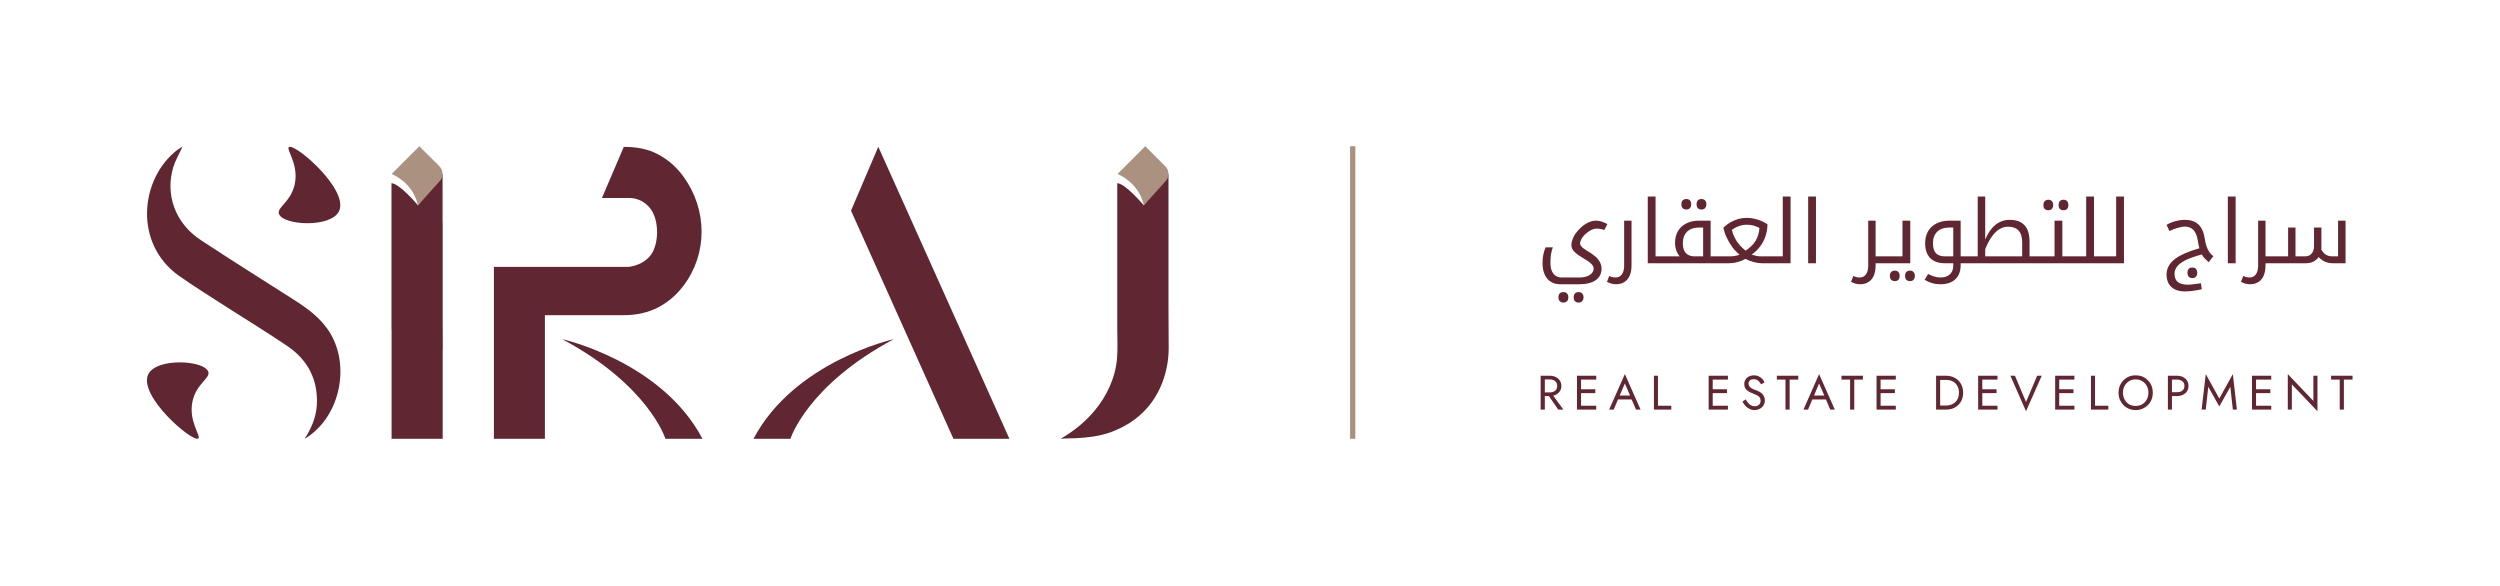
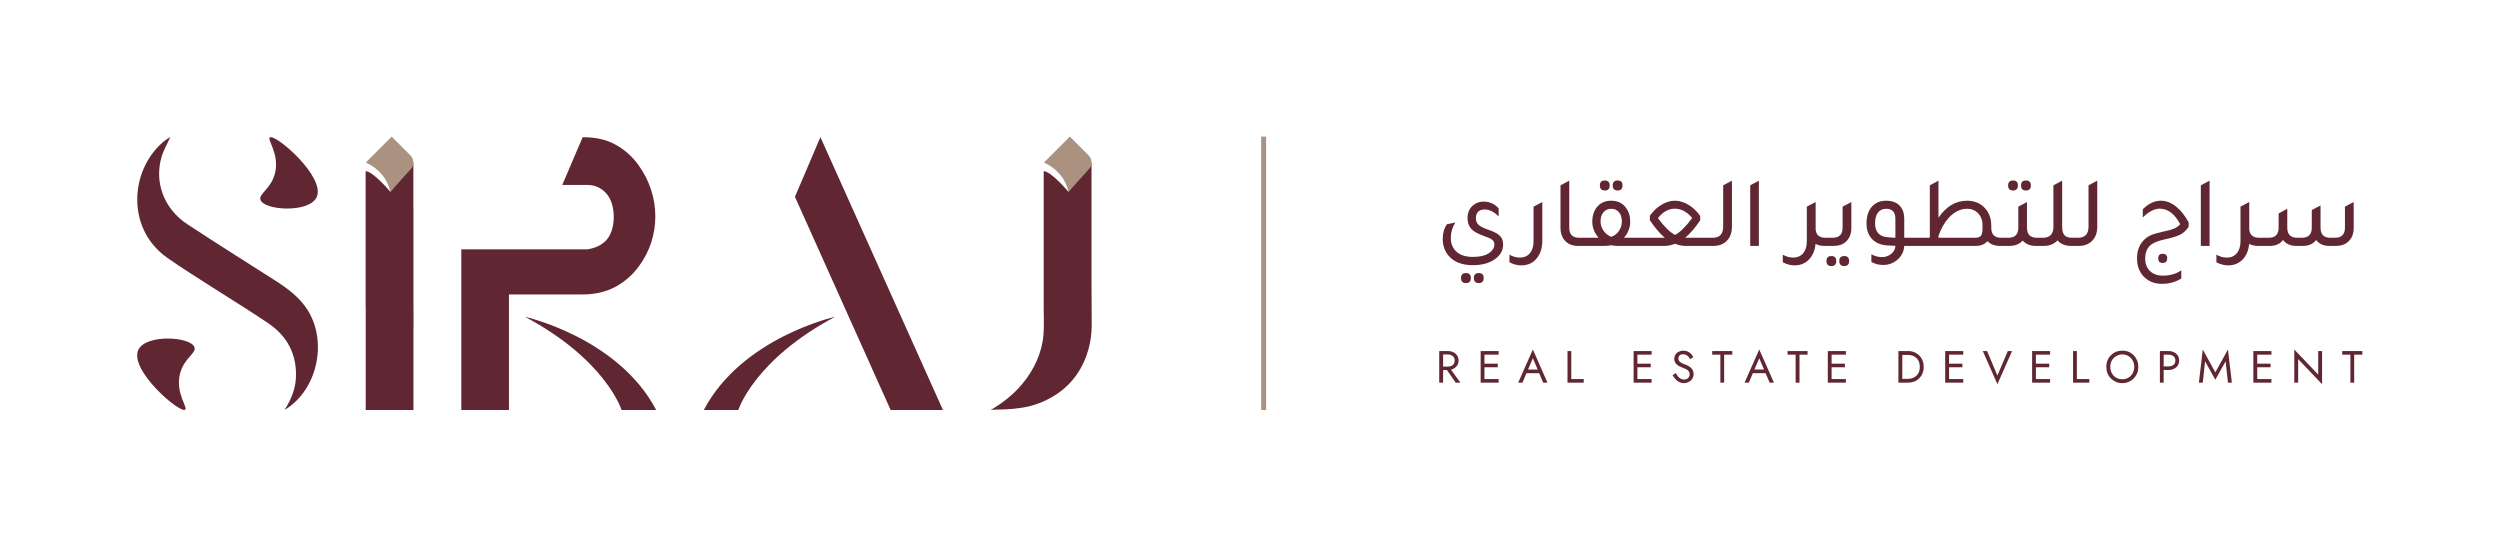
- <svg xmlns="http://www.w3.org/2000/svg" viewBox="0 0 240.05 56.22" width="2401" height="562" role="img" aria-label="SIRAJ — سراج للتطوير العقاري — Real Estate Development">
+ <svg xmlns="http://www.w3.org/2000/svg" viewBox="0 0 256.98 56.22" width="2570" height="562" role="img" aria-label="SIRAJ — سراج للتطوير العقاري — Real Estate Development">
  <g transform="translate(14.05 14.05)">
    <g transform="translate(0 0) scale(1) translate(-21.787 -56.81)">
      <path d="M93.55,75.34c0,0-9.58,2.13-13.49,9.58h3.55C83.61,84.92,85.21,79.78,93.55,75.34z" fill="#602733" />
      <path d="M99.27,84.92 L104.65,84.92 L92.05,56.86 L89.43,63 Z" fill="#602733" />
      <path d="M50.21,76.23c0-0.88,0-1.77-0.01-2.66v-9.44h-0.01v-4.67l-2.37,3.02c0,0-1.75-2.09-2.54-2.12v3.96 c0,1.66,0,1.47,0,3.13v6.91c0,0.02,0.01,0.05,0.01,0.08v10.48h4.91v-8.56C50.21,76.32,50.21,76.27,50.21,76.23z" fill="#602733" />
      <path d="M50.19,59.47c0,0.27-0.1,0.53-0.31,0.73c-0.69,0.76-1.37,1.52-2.06,2.29c-0.06-0.31-0.18-0.67-0.38-1.05 c-0.62-1.19-1.67-1.75-2.14-1.97l2.66-2.66l1.9,1.9l0.02,0.02C50.09,58.94,50.19,59.2,50.19,59.47z" fill="#AA9180" />
      <path d="M61.67,75.34c0,0,9.58,2.13,13.49,9.58H71.6C71.6,84.92,70.01,79.78,61.67,75.34z" fill="#602733" />
      <path d="M67.61,73.04h-7.59v11.88h-4.9V68.4h12.96c0.82-0.12,1.46-0.43,1.94-0.93c0.47-0.5,0.74-1.27,0.78-2.3 c0-1.11-0.26-1.95-0.78-2.53c-0.52-0.57-1.17-0.86-1.94-0.86l-2.58,0l2.1-4.91c1.24,0,2.37,0.21,3.33,0.74 c0.97,0.52,1.78,1.24,2.44,2.17c2.24,3.12,2.31,7.31-0.02,10.41c-0.67,0.9-1.49,1.6-2.46,2.11 C69.93,72.79,68.83,73.04,67.61,73.04" fill="#602733" />
      <path d="M36.94,84.92c0.63-1,1.1-2.05,1.17-3.25c0.13-2.42-0.86-4.32-2.83-5.66c-1.9-1.29-3.86-2.48-5.79-3.72 c-1.54-1-3.11-1.96-4.61-3.02c-4.41-3.11-3.75-9.37-0.17-12.11c0.13-0.1,0.27-0.17,0.49-0.31c-0.32,0.71-0.67,1.3-0.87,1.93 c-0.83,2.67,0.18,5.43,2.62,7.04c2.93,1.93,5.9,3.79,8.86,5.68c1.4,0.89,2.73,1.83,3.61,3.31 C41.37,78.14,40.23,82.96,36.94,84.92z" fill="#602733" />
      <path d="M27.68,78.47c0.22,0.63-1.11,1.12-1.5,2.78c-0.46,1.95,0.85,3.43,0.54,3.64c-0.57,0.4-5.83-4.13-4.8-6.18 C22.73,77.1,27.3,77.37,27.68,78.47z" fill="#602733" />
      <path d="M34.47,63.31c-0.22-0.63,1.11-1.12,1.5-2.78c0.46-1.95-0.85-3.43-0.54-3.64c0.57-0.4,5.83,4.13,4.8,6.18 C39.42,64.68,34.85,64.41,34.47,63.31z" fill="#602733" />
      <path d="M119.93,59.47v4.69c0,1.63,0,1.4,0,3.03v4.84c0,1.4,0.02,2.8,0.02,4.2c-0.01,2.04-0.69,4.13-2.03,5.68 c-0.94,1.09-2.18,1.88-3.53,2.37c-1.07,0.39-2.2,0.52-3.34,0.58c-0.36,0.02-1.42,0.02-1.49,0.06c1.23-0.71,2.35-1.6,3.25-2.68 c1.2-1.43,2.04-3.22,2.18-5.1c0.07-0.92,0.02-1.85,0.02-2.78v-6.91c0-1.66,0-1.47,0-3.13v-3.96c0.79,0.03,2.54,2.12,2.54,2.12" fill="#602733" />
      <path d="M119.93,59.47c0,0.27-0.1,0.53-0.31,0.73c-0.69,0.76-1.37,1.52-2.06,2.29c-0.06-0.31-0.18-0.67-0.38-1.05 c-0.62-1.19-1.67-1.75-2.14-1.97l2.66-2.66l1.9,1.9l0.02,0.02C119.83,58.93,119.93,59.2,119.93,59.47z" fill="#AA9180" />
    </g>
    <rect x="115.59" y="0" width="0.506" height="28.11" fill="#AA9180" />
-     <path transform="translate(133.53 11.24)" d="M2.56,3.78Q2.36,3.78 2.22,3.66Q2.08,3.54 2.08,3.27Q2.08,3.00 2.22,2.88Q2.36,2.77 2.56,2.77Q2.77,2.77 2.90,2.90Q3.03,3.03 3.03,3.27Q3.03,3.52 2.90,3.65Q2.77,3.78 2.56,3.78ZM4.01,3.78Q3.79,3.78 3.67,3.65Q3.54,3.52 3.54,3.27Q3.54,3.03 3.67,2.90Q3.79,2.77 4.01,2.77Q4.24,2.77 4.36,2.91Q4.49,3.04 4.49,3.27Q4.49,3.50 4.36,3.64Q4.24,3.78 4.01,3.78ZM2.24,2.02Q1.72,2.02 1.34,1.78Q0.95,1.53 0.75,1.07Q0.55,0.62 0.55,-0.01Q0.55,-0.45 0.62,-0.80Q0.69,-1.16 0.84,-1.53L1.54,-1.53Q1.41,-1.17 1.36,-0.84Q1.31,-0.51 1.31,-0.06Q1.31,0.40 1.43,0.71Q1.56,1.03 1.80,1.20Q2.05,1.37 2.40,1.37L4.06,1.37Q4.49,1.37 4.81,1.26Q5.12,1.15 5.29,0.95Q5.46,0.76 5.46,0.51Q5.46,0.31 5.30,0.13Q5.15,-0.04 4.92,-0.20Q4.69,-0.35 4.44,-0.50Q4.19,-0.65 4.01,-0.77Q3.84,-0.89 3.74,-0.98Q3.60,-1.10 3.51,-1.21Q3.42,-1.33 3.37,-1.47Q3.32,-1.60 3.32,-1.75Q3.32,-2.00 3.42,-2.26Q3.51,-2.53 3.69,-2.81Q3.95,-3.18 4.28,-3.47Q4.61,-3.76 4.98,-3.93Q5.35,-4.09 5.69,-4.09Q5.89,-4.09 6.10,-4.04Q6.31,-3.98 6.49,-3.90Q6.68,-3.83 6.78,-3.75L6.48,-3.19Q6.41,-3.22 6.27,-3.26Q6.14,-3.29 6.00,-3.31Q5.87,-3.33 5.77,-3.33Q5.59,-3.33 5.41,-3.27Q5.22,-3.20 5.06,-3.10Q4.81,-2.94 4.60,-2.74Q4.40,-2.53 4.28,-2.31Q4.16,-2.09 4.16,-1.89Q4.16,-1.80 4.23,-1.69Q4.30,-1.58 4.44,-1.46Q4.58,-1.35 4.79,-1.22Q5.10,-1.04 5.32,-0.88Q5.54,-0.72 5.68,-0.60Q5.95,-0.35 6.08,-0.07Q6.22,0.22 6.22,0.52Q6.22,1.23 5.66,1.63Q5.09,2.02 4.06,2.02L2.24,2.02ZM7.60,2.02Q7.40,2.02 7.18,1.96Q6.97,1.91 6.74,1.79L6.96,1.22Q7.16,1.32 7.29,1.34Q7.43,1.37 7.58,1.37Q7.96,1.37 8.18,1.06Q8.39,0.75 8.39,0.24L8.39,-4.09L9.10,-4.09L9.10,0.20Q9.10,0.77 8.93,1.18Q8.75,1.59 8.42,1.80Q8.09,2.02 7.60,2.02ZM12.52,-0.66Q12.57,-0.66 12.57,-0.62L12.57,-0.04Q12.57,0.00 12.52,0.00L10.66,0.00L10.66,-6.41L11.41,-6.41L11.41,-0.66L12.52,-0.66ZM14.36,-5.16Q14.17,-5.16 14.03,-5.28Q13.89,-5.40 13.89,-5.67Q13.89,-5.94 14.03,-6.05Q14.17,-6.17 14.36,-6.17Q14.58,-6.17 14.71,-6.04Q14.83,-5.91 14.83,-5.67Q14.83,-5.42 14.71,-5.29Q14.58,-5.16 14.36,-5.16ZM15.82,-5.16Q15.60,-5.16 15.47,-5.29Q15.35,-5.42 15.35,-5.67Q15.35,-5.91 15.47,-6.04Q15.60,-6.17 15.82,-6.17Q16.05,-6.17 16.17,-6.03Q16.29,-5.89 16.29,-5.67Q16.29,-5.44 16.17,-5.30Q16.05,-5.16 15.82,-5.16ZM17.59,-0.66Q17.63,-0.66 17.63,-0.62L17.63,-0.03Q17.63,0.00 17.59,0.00L12.44,0.00Q12.40,0.00 12.40,-0.04L12.40,-0.62Q12.40,-0.66 12.44,-0.66L13.72,-0.66Q13.59,-0.83 13.48,-1.04Q13.38,-1.25 13.33,-1.48Q13.28,-1.71 13.28,-1.93Q13.28,-2.61 13.56,-3.09Q13.85,-3.57 14.37,-3.83Q14.88,-4.09 15.59,-4.09L16.70,-4.09L16.70,-0.66L17.59,-0.66ZM15.98,-0.66L15.98,-3.43L15.62,-3.43Q15.12,-3.43 14.76,-3.26Q14.40,-3.08 14.22,-2.74Q14.03,-2.40 14.03,-1.93Q14.03,-1.51 14.16,-1.22Q14.29,-0.94 14.55,-0.80Q14.81,-0.66 15.19,-0.66L15.98,-0.66ZM21.61,0.00Q21.26,0.00 20.85,-0.11Q20.44,-0.21 20.05,-0.42Q19.68,-0.21 19.29,-0.11Q18.90,0.00 18.49,0.00L17.51,0.00Q17.46,0.00 17.46,-0.04L17.46,-0.62Q17.46,-0.66 17.51,-0.66L18.48,-0.66Q18.78,-0.66 19.03,-0.70Q19.29,-0.74 19.48,-0.83Q19.32,-0.94 19.15,-1.12Q18.98,-1.29 18.81,-1.51Q18.48,-1.96 18.24,-2.47Q18.00,-2.98 17.93,-3.43Q18.24,-3.72 18.60,-3.93Q18.96,-4.13 19.35,-4.25Q19.75,-4.36 20.15,-4.36Q20.68,-4.36 21.22,-4.19Q21.76,-4.02 22.16,-3.74Q22.16,-3.16 21.98,-2.62Q21.80,-2.07 21.46,-1.62Q21.12,-1.16 20.64,-0.83Q20.88,-0.75 21.11,-0.70Q21.34,-0.66 21.58,-0.66L22.60,-0.66Q22.64,-0.66 22.64,-0.62L22.64,-0.04Q22.64,0.00 22.60,0.00L21.61,0.00ZM20.06,-1.21Q20.71,-1.64 21.03,-2.17Q21.34,-2.70 21.39,-3.39Q21.09,-3.55 20.79,-3.63Q20.48,-3.70 20.17,-3.70Q19.94,-3.70 19.70,-3.65Q19.45,-3.59 19.22,-3.49Q18.98,-3.38 18.74,-3.21Q18.82,-2.83 19.01,-2.46Q19.19,-2.09 19.46,-1.78Q19.73,-1.46 20.06,-1.21ZM22.52,0.00Q22.47,0.00 22.47,-0.04L22.47,-0.62Q22.47,-0.66 22.52,-0.66L23.63,-0.66L23.63,-6.41L24.38,-6.41L24.38,0.00L22.52,0.00ZM26.07,-6.41L26.82,-6.41L26.82,0.00L26.07,0.00L26.07,-6.41ZM32.55,0.00L32.55,0.20Q32.55,0.77 32.38,1.18Q32.21,1.59 31.87,1.80Q31.54,2.02 31.05,2.02Q30.85,2.02 30.63,1.96Q30.42,1.91 30.19,1.79L30.41,1.22Q30.61,1.32 30.75,1.34Q30.88,1.37 31.03,1.37Q31.41,1.37 31.63,1.06Q31.84,0.75 31.84,0.24L31.84,-4.09L32.55,-4.09L32.55,-0.66L33.60,-0.66Q33.64,-0.66 33.64,-0.62L33.64,-0.04Q33.64,0.00 33.60,0.00L32.55,0.00ZM34.39,1.72Q34.20,1.72 34.06,1.60Q33.92,1.48 33.92,1.21Q33.92,0.94 34.06,0.83Q34.20,0.71 34.39,0.71Q34.61,0.71 34.74,0.84Q34.86,0.97 34.86,1.21Q34.86,1.46 34.74,1.59Q34.61,1.72 34.39,1.72ZM35.85,1.72Q35.63,1.72 35.50,1.59Q35.38,1.46 35.38,1.21Q35.38,0.97 35.50,0.84Q35.63,0.71 35.85,0.71Q36.08,0.71 36.20,0.85Q36.32,0.99 36.32,1.21Q36.32,1.44 36.20,1.58Q36.08,1.72 35.85,1.72ZM33.51,0.00Q33.47,0.00 33.47,-0.04L33.47,-0.62Q33.47,-0.66 33.51,-0.66L35.13,-0.66L35.13,-4.09L35.88,-4.09L35.88,0.00L33.51,0.00ZM41.41,-0.66Q41.46,-0.66 41.46,-0.62L41.46,-0.04Q41.46,0.00 41.41,0.00L39.89,0.00Q39.85,0.00 39.85,-0.04L39.85,-0.62Q39.85,-0.66 39.89,-0.66L41.41,-0.66ZM38.77,2.02Q38.34,2.02 37.97,1.91Q37.59,1.80 37.26,1.59L37.59,1.03Q37.86,1.17 38.16,1.27Q38.45,1.37 38.79,1.37Q39.37,1.37 39.69,1.06Q40.01,0.75 40.01,0.24L40.01,0.00L39.19,0.00Q38.29,0.00 37.80,-0.49Q37.31,-0.99 37.31,-1.92Q37.31,-2.59 37.59,-3.07Q37.87,-3.56 38.40,-3.82Q38.92,-4.09 39.62,-4.09L40.72,-4.09L40.72,0.20Q40.72,1.06 40.21,1.54Q39.70,2.02 38.77,2.02ZM40.01,-0.66L40.01,-3.43L39.64,-3.43Q38.89,-3.43 38.48,-3.04Q38.06,-2.64 38.06,-1.93Q38.06,-1.27 38.34,-0.97Q38.63,-0.66 39.21,-0.66L40.01,-0.66ZM41.33,0.00Q41.29,0.00 41.29,-0.04L41.29,-0.62Q41.29,-0.66 41.33,-0.66L42.36,-0.66L42.36,-6.41L43.08,-6.41L43.08,-2.28Q43.35,-2.91 43.70,-3.33Q44.05,-3.75 44.49,-3.96Q44.92,-4.17 45.41,-4.17Q46.36,-4.17 46.85,-3.66Q47.34,-3.14 47.34,-2.03L47.34,-0.66L48.46,-0.66Q48.50,-0.66 48.50,-0.62L48.50,-0.04Q48.50,0.00 48.46,0.00L41.33,0.00ZM46.63,-0.66L46.63,-2.00Q46.63,-2.77 46.28,-3.14Q45.94,-3.51 45.26,-3.51Q44.83,-3.51 44.44,-3.27Q44.05,-3.03 43.71,-2.55Q43.37,-2.07 43.08,-1.35L43.08,-0.66L46.63,-0.66ZM49.14,-5.09Q48.95,-5.09 48.81,-5.20Q48.67,-5.32 48.67,-5.59Q48.67,-5.86 48.81,-5.98Q48.95,-6.10 49.14,-6.10Q49.36,-6.10 49.48,-5.97Q49.61,-5.84 49.61,-5.59Q49.61,-5.35 49.48,-5.22Q49.36,-5.09 49.14,-5.09ZM50.60,-5.09Q50.38,-5.09 50.25,-5.22Q50.13,-5.35 50.13,-5.59Q50.13,-5.84 50.25,-5.97Q50.38,-6.10 50.60,-6.10Q50.83,-6.10 50.95,-5.96Q51.07,-5.82 51.07,-5.59Q51.07,-5.36 50.95,-5.22Q50.83,-5.09 50.60,-5.09ZM48.37,0.00Q48.33,0.00 48.33,-0.04L48.33,-0.62Q48.33,-0.66 48.37,-0.66L49.74,-0.66L49.74,-4.09L50.49,-4.09L50.49,-0.66L51.75,-0.66Q51.80,-0.66 51.80,-0.62L51.80,-0.04Q51.80,0.00 51.75,0.00L48.37,0.00ZM51.67,0.00Q51.63,0.00 51.63,-0.04L51.63,-0.62Q51.63,-0.66 51.67,-0.66L52.78,-0.66L52.78,-6.41L53.53,-6.41L53.53,-0.66L54.63,-0.66Q54.67,-0.66 54.67,-0.62L54.67,-0.04Q54.67,0.00 54.63,0.00L51.67,0.00ZM54.54,0.00Q54.50,0.00 54.50,-0.04L54.50,-0.62Q54.50,-0.66 54.54,-0.66L55.66,-0.66L55.66,-6.41L56.41,-6.41L56.41,0.00L54.54,0.00ZM62.98,1.43Q62.76,1.43 62.63,1.29Q62.51,1.16 62.51,0.92Q62.51,0.67 62.63,0.54Q62.76,0.41 62.98,0.41Q63.21,0.41 63.33,0.55Q63.45,0.69 63.45,0.92Q63.45,1.15 63.33,1.29Q63.21,1.43 62.98,1.43ZM62.25,2.71Q61.71,2.71 61.32,2.52Q60.92,2.33 60.71,1.96Q60.50,1.59 60.50,1.08Q60.50,0.81 60.58,0.57Q60.66,0.32 60.81,0.10Q61.02,-0.20 61.38,-0.46Q61.73,-0.72 62.29,-0.96Q62.85,-1.21 63.66,-1.44Q63.63,-1.55 63.58,-1.74Q63.54,-1.93 63.50,-2.20Q63.39,-2.87 63.09,-3.19Q62.78,-3.52 62.27,-3.52Q61.97,-3.52 61.54,-3.39Q61.12,-3.27 60.79,-3.09L60.50,-3.68Q60.82,-3.89 61.31,-4.03Q61.81,-4.17 62.28,-4.17Q63.08,-4.17 63.56,-3.73Q64.03,-3.29 64.17,-2.39Q64.23,-1.96 64.34,-1.63Q64.45,-1.30 64.62,-1.07Q64.78,-0.83 65.00,-0.68L64.55,-0.10Q64.33,-0.29 64.17,-0.46Q64.01,-0.62 63.89,-0.84Q63.42,-0.72 63.03,-0.58Q62.65,-0.45 62.36,-0.31Q62.08,-0.17 61.87,-0.02Q61.57,0.20 61.42,0.46Q61.27,0.72 61.27,1.01Q61.27,1.55 61.58,1.80Q61.89,2.06 62.56,2.06Q62.77,2.06 63.07,2.02Q63.38,1.99 63.80,1.92L63.89,2.50Q63.49,2.59 63.21,2.63Q62.93,2.67 62.70,2.69Q62.48,2.71 62.25,2.71ZM66.39,-6.41L67.14,-6.41L67.14,0.00L66.39,0.00L66.39,-6.41ZM70.01,0.00L70.01,0.20Q70.01,0.77 69.84,1.18Q69.67,1.59 69.33,1.80Q69.00,2.02 68.51,2.02Q68.31,2.02 68.09,1.96Q67.88,1.91 67.65,1.79L67.87,1.22Q68.07,1.32 68.21,1.34Q68.34,1.37 68.49,1.37Q68.87,1.37 69.09,1.06Q69.30,0.75 69.30,0.24L69.30,-4.09L70.01,-4.09L70.01,-0.66L71.06,-0.66Q71.10,-0.66 71.10,-0.62L71.10,-0.04Q71.10,0.00 71.06,0.00L70.01,0.00ZM76.47,0.00Q76.09,0.00 75.77,-0.13Q75.45,-0.25 75.11,-0.59Q74.93,-0.33 74.62,-0.16Q74.31,0.00 73.88,0.00L70.97,0.00Q70.93,0.00 70.93,-0.04L70.93,-0.62Q70.93,-0.66 70.97,-0.66L72.18,-0.66L72.18,-3.43L72.89,-3.43L72.89,-0.66L73.81,-0.66Q74.21,-0.66 74.44,-0.93Q74.67,-1.20 74.67,-1.64L74.67,-3.43L75.38,-3.43L75.38,-1.59Q75.38,-1.53 75.38,-1.45Q75.38,-1.38 75.37,-1.32Q75.58,-0.95 75.83,-0.81Q76.08,-0.66 76.47,-0.66L76.98,-0.66L76.98,-4.09L77.70,-4.09L77.70,0.00L76.47,0.00Z" fill="#602733" />
-     <path transform="translate(133.53 25.30)" d="M0.95,-1.60L2.06,0.00L2.55,0.00L1.39,-1.60L0.95,-1.60ZM0.37,-3.25L0.37,0.00L0.77,0.00L0.77,-3.25L0.37,-3.25ZM0.59,-2.90L1.25,-2.90Q1.46,-2.90 1.62,-2.82Q1.78,-2.75 1.87,-2.61Q1.96,-2.47 1.96,-2.27Q1.96,-2.07 1.87,-1.93Q1.78,-1.79 1.62,-1.72Q1.46,-1.65 1.25,-1.65L0.59,-1.65L0.59,-1.30L1.25,-1.30Q1.57,-1.30 1.82,-1.42Q2.06,-1.54 2.21,-1.76Q2.36,-1.98 2.36,-2.27Q2.36,-2.57 2.21,-2.79Q2.06,-3.01 1.82,-3.13Q1.57,-3.25 1.25,-3.25L0.59,-3.25L0.59,-2.90ZM4.08,0.00L5.71,0.00L5.71,-0.37L4.08,-0.37L4.08,0.00ZM4.08,-2.88L5.71,-2.88L5.71,-3.25L4.08,-3.25L4.08,-2.88ZM4.08,-1.58L5.62,-1.58L5.62,-1.95L4.08,-1.95L4.08,-1.58ZM3.86,-3.25L3.86,0.00L4.25,0.00L4.25,-3.25L3.86,-3.25ZM7.61,-0.97L9.33,-0.97L9.19,-1.35L7.75,-1.35L7.61,-0.97ZM8.46,-2.51L9.02,-1.21L9.05,-1.11L9.53,0.00L9.97,0.00L8.46,-3.41L6.95,0.00L7.39,0.00L7.87,-1.14L7.91,-1.22L8.46,-2.51ZM11.25,-3.25L11.25,0.00L12.92,0.00L12.92,-0.37L11.64,-0.37L11.64,-3.25L11.25,-3.25ZM16.73,0.00L18.36,0.00L18.36,-0.37L16.73,-0.37L16.73,0.00ZM16.73,-2.88L18.36,-2.88L18.36,-3.25L16.73,-3.25L16.73,-2.88ZM16.73,-1.58L18.27,-1.58L18.27,-1.95L16.73,-1.95L16.73,-1.58ZM16.51,-3.25L16.51,0.00L16.90,0.00L16.90,-3.25L16.51,-3.25ZM20.07,-0.98L19.76,-0.77Q19.86,-0.56 20.03,-0.37Q20.20,-0.18 20.43,-0.07Q20.65,0.05 20.91,0.05Q21.11,0.05 21.29,-0.02Q21.47,-0.08 21.61,-0.20Q21.75,-0.32 21.83,-0.50Q21.91,-0.67 21.91,-0.88Q21.91,-1.10 21.83,-1.26Q21.75,-1.42 21.63,-1.54Q21.51,-1.65 21.36,-1.73Q21.22,-1.80 21.09,-1.85Q20.81,-1.94 20.64,-2.04Q20.48,-2.14 20.41,-2.26Q20.34,-2.37 20.34,-2.50Q20.34,-2.66 20.46,-2.79Q20.58,-2.92 20.85,-2.92Q21.04,-2.92 21.17,-2.84Q21.30,-2.77 21.39,-2.65Q21.49,-2.54 21.55,-2.42L21.88,-2.61Q21.81,-2.78 21.67,-2.94Q21.53,-3.09 21.33,-3.19Q21.13,-3.29 20.87,-3.29Q20.59,-3.29 20.38,-3.18Q20.17,-3.08 20.05,-2.88Q19.93,-2.69 19.93,-2.45Q19.93,-2.23 20.01,-2.08Q20.10,-1.92 20.23,-1.82Q20.37,-1.72 20.52,-1.65Q20.66,-1.58 20.78,-1.54Q20.97,-1.47 21.13,-1.39Q21.30,-1.31 21.40,-1.18Q21.50,-1.05 21.50,-0.83Q21.50,-0.61 21.35,-0.47Q21.19,-0.32 20.93,-0.32Q20.73,-0.32 20.58,-0.41Q20.43,-0.49 20.30,-0.64Q20.18,-0.79 20.07,-0.98ZM23.06,-2.88L23.89,-2.88L23.89,0.00L24.29,0.00L24.29,-2.88L25.12,-2.88L25.12,-3.25L23.06,-3.25L23.06,-2.88ZM26.28,-0.97L27.99,-0.97L27.85,-1.35L26.41,-1.35L26.28,-0.97ZM27.12,-2.51L27.68,-1.21L27.72,-1.11L28.19,0.00L28.63,0.00L27.12,-3.41L25.62,0.00L26.06,0.00L26.54,-1.14L26.58,-1.22L27.12,-2.51ZM29.27,-2.88L30.10,-2.88L30.10,0.00L30.50,0.00L30.50,-2.88L31.33,-2.88L31.33,-3.25L29.27,-3.25L29.27,-2.88ZM32.86,0.00L34.49,0.00L34.49,-0.37L32.86,-0.37L32.86,0.00ZM32.86,-2.88L34.49,-2.88L34.49,-3.25L32.86,-3.25L32.86,-2.88ZM32.86,-1.58L34.40,-1.58L34.40,-1.95L32.86,-1.95L32.86,-1.58ZM32.64,-3.25L32.64,0.00L33.03,0.00L33.03,-3.25L32.64,-3.25ZM38.36,-3.25L38.36,0.00L38.75,0.00L38.75,-3.25L38.36,-3.25ZM39.33,0.00Q39.81,0.00 40.17,-0.20Q40.54,-0.41 40.75,-0.77Q40.96,-1.14 40.96,-1.62Q40.96,-2.11 40.75,-2.47Q40.54,-2.84 40.17,-3.04Q39.81,-3.25 39.33,-3.25L38.58,-3.25L38.58,-2.85L39.33,-2.85Q39.61,-2.85 39.83,-2.77Q40.06,-2.68 40.22,-2.52Q40.39,-2.36 40.47,-2.13Q40.56,-1.91 40.56,-1.62Q40.56,-1.34 40.47,-1.11Q40.39,-0.89 40.22,-0.73Q40.06,-0.57 39.83,-0.48Q39.61,-0.39 39.33,-0.39L38.58,-0.39L38.58,0.00L39.33,0.00ZM42.62,0.00L44.26,0.00L44.26,-0.37L42.62,-0.37L42.62,0.00ZM42.62,-2.88L44.26,-2.88L44.26,-3.25L42.62,-3.25L42.62,-2.88ZM42.62,-1.58L44.17,-1.58L44.17,-1.95L42.62,-1.95L42.62,-1.58ZM42.40,-3.25L42.40,0.00L42.80,0.00L42.80,-3.25L42.40,-3.25ZM47.00,-0.73L45.94,-3.25L45.50,-3.25L47.00,0.16L48.51,-3.25L48.07,-3.25L47.00,-0.73ZM50.01,0.00L51.65,0.00L51.65,-0.37L50.01,-0.37L50.01,0.00ZM50.01,-2.88L51.65,-2.88L51.65,-3.25L50.01,-3.25L50.01,-2.88ZM50.01,-1.58L51.56,-1.58L51.56,-1.95L50.01,-1.95L50.01,-1.58ZM49.80,-3.25L49.80,0.00L50.19,0.00L50.19,-3.25L49.80,-3.25ZM53.24,-3.25L53.24,0.00L54.91,0.00L54.91,-0.37L53.63,-0.37L53.63,-3.25L53.24,-3.25ZM56.31,-1.62Q56.31,-1.99 56.47,-2.28Q56.63,-2.56 56.90,-2.73Q57.18,-2.90 57.54,-2.90Q57.89,-2.90 58.17,-2.73Q58.44,-2.56 58.60,-2.28Q58.76,-1.99 58.76,-1.62Q58.76,-1.26 58.60,-0.97Q58.44,-0.68 58.17,-0.51Q57.89,-0.35 57.54,-0.35Q57.18,-0.35 56.90,-0.51Q56.63,-0.68 56.47,-0.97Q56.31,-1.26 56.31,-1.62ZM55.89,-1.62Q55.89,-1.27 56.01,-0.96Q56.14,-0.66 56.36,-0.43Q56.58,-0.21 56.88,-0.08Q57.18,0.05 57.54,0.05Q57.89,0.05 58.19,-0.08Q58.49,-0.21 58.71,-0.43Q58.94,-0.66 59.06,-0.96Q59.18,-1.27 59.18,-1.62Q59.18,-1.98 59.06,-2.28Q58.94,-2.59 58.71,-2.81Q58.49,-3.04 58.19,-3.17Q57.89,-3.29 57.54,-3.29Q57.18,-3.29 56.88,-3.17Q56.58,-3.04 56.36,-2.81Q56.14,-2.59 56.01,-2.28Q55.89,-1.98 55.89,-1.62ZM60.63,-3.25L60.63,0.00L61.02,0.00L61.02,-3.25L60.63,-3.25ZM60.85,-2.88L61.51,-2.88Q61.83,-2.88 62.02,-2.72Q62.22,-2.57 62.22,-2.27Q62.22,-1.98 62.02,-1.82Q61.83,-1.67 61.51,-1.67L60.85,-1.67L60.85,-1.30L61.51,-1.30Q61.83,-1.30 62.07,-1.42Q62.32,-1.54 62.47,-1.76Q62.61,-1.98 62.61,-2.27Q62.61,-2.57 62.47,-2.79Q62.32,-3.01 62.07,-3.13Q61.83,-3.25 61.51,-3.25L60.85,-3.25L60.85,-2.88ZM64.51,-2.19L65.57,-0.30L66.63,-2.19L66.87,0.00L67.26,0.00L66.87,-3.41L65.57,-1.06L64.27,-3.41L63.87,0.00L64.27,0.00L64.51,-2.19ZM68.93,0.00L70.56,0.00L70.56,-0.37L68.93,-0.37L68.93,0.00ZM68.93,-2.88L70.56,-2.88L70.56,-3.25L68.93,-3.25L68.93,-2.88ZM68.93,-1.58L70.47,-1.58L70.47,-1.95L68.93,-1.95L68.93,-1.58ZM68.71,-3.25L68.71,0.00L69.10,0.00L69.10,-3.25L68.71,-3.25ZM74.61,-3.25L74.61,-0.83L72.15,-3.41L72.15,0.00L72.54,0.00L72.54,-2.42L75.00,0.16L75.00,-3.25L74.61,-3.25ZM76.31,-2.88L77.14,-2.88L77.14,0.00L77.54,0.00L77.54,-2.88L78.37,-2.88L78.37,-3.25L76.31,-3.25L76.31,-2.88Z" fill="#602733" />
+     <path transform="translate(133.53 11.24)" d="M6.48,-3.03Q5.78,-3.75 5.02,-3.75Q4.62,-3.75 4.38,-3.52Q4.14,-3.28 4.14,-2.87Q4.14,-2.42 4.41,-2.17Q4.68,-1.92 5.46,-1.65Q6.24,-1.37 6.52,-1.12Q6.94,-0.77 6.94,-0.16Q6.94,0.82 6.01,1.42Q5.17,1.98 3.82,1.98Q2.17,1.98 1.34,1.02Q0.73,0.31 0.73,-0.73Q0.73,-1.60 1.16,-2.23L2.03,-2.41Q1.56,-1.67 1.56,-0.82Q1.56,0.07 2.16,0.61Q2.76,1.13 3.82,1.13Q4.95,1.13 5.56,0.69Q6.04,0.33 6.04,-0.17Q6.04,-0.45 5.83,-0.62Q5.62,-0.80 4.98,-1.02Q4.11,-1.33 3.78,-1.64Q3.28,-2.10 3.28,-2.87Q3.28,-3.71 3.87,-4.19Q4.33,-4.56 4.91,-4.56Q5.87,-4.56 6.48,-3.86L6.48,-3.03ZM3.12,3.82Q2.61,3.82 2.61,3.30Q2.61,2.79 3.12,2.79Q3.62,2.79 3.62,3.30Q3.62,3.82 3.12,3.82ZM4.44,3.82Q3.93,3.82 3.93,3.30Q3.93,2.79 4.44,2.79Q4.94,2.79 4.94,3.30Q4.94,3.82 4.44,3.82ZM10.97,-0.55Q10.97,0.61 10.36,1.32Q9.78,2.00 8.81,2.00Q8.19,2.00 7.59,1.68L7.59,0.90Q8.12,1.20 8.65,1.20Q9.32,1.20 9.69,0.75Q10.07,0.30 10.07,-0.49L10.07,-4.04L10.97,-4.51L10.97,-0.55ZM14.65,0.00Q13.75,0.00 13.26,-0.58Q12.84,-1.08 12.84,-1.85L12.84,-6.23L13.74,-6.71L13.74,-1.88Q13.74,-0.84 14.76,-0.84L15.45,-0.84L15.45,0.00L14.65,0.00ZM17.40,-5.70Q16.89,-5.70 16.89,-6.22Q16.89,-6.73 17.40,-6.73Q17.90,-6.73 17.90,-6.22Q17.90,-5.70 17.40,-5.70ZM18.72,-5.70Q18.21,-5.70 18.21,-6.22Q18.21,-6.73 18.72,-6.73Q19.22,-6.73 19.22,-6.22Q19.22,-5.70 18.72,-5.70ZM19.37,-0.84L21.30,-0.84L21.30,0.00L18.76,0.00Q18.36,0.00 18.06,-0.07Q17.76,0.00 17.35,0.00L14.82,0.00L14.82,-0.84L16.76,-0.84Q16.11,-1.58 16.11,-2.48Q16.11,-3.49 16.68,-4.10Q17.20,-4.65 18.06,-4.65Q19.03,-4.65 19.56,-3.94Q20.01,-3.36 20.01,-2.48Q20.01,-1.58 19.37,-0.84ZM18.07,-0.94Q18.54,-1.10 18.85,-1.54Q19.15,-1.99 19.15,-2.52Q19.15,-3.12 18.85,-3.47Q18.55,-3.82 18.06,-3.82Q17.56,-3.82 17.26,-3.46Q16.96,-3.11 16.96,-2.52Q16.96,-2.00 17.28,-1.55Q17.59,-1.10 18.07,-0.94ZM25.81,-0.84L28.56,-0.84L28.56,0.00L25.73,0.00Q25.17,0.00 24.62,-0.22Q24.07,0.00 23.50,0.00L20.68,0.00L20.68,-0.84L23.42,-0.84L23.57,-0.84Q22.82,-1.46 22.03,-2.64L22.03,-3.10Q22.53,-3.82 23.22,-4.23Q23.91,-4.65 24.61,-4.65Q25.30,-4.65 26.00,-4.23Q26.70,-3.81 27.21,-3.08L27.21,-2.64Q26.42,-1.46 25.66,-0.84L25.81,-0.84ZM22.86,-2.86Q23.82,-1.55 24.62,-1.13Q25.42,-1.56 26.38,-2.87Q25.60,-3.82 24.61,-3.83Q23.62,-3.83 22.86,-2.86ZM27.94,0.00L27.94,-0.84L28.49,-0.84Q29.57,-0.84 29.57,-1.98L29.57,-6.23L30.47,-6.71L30.47,-1.97Q30.47,-1.04 29.92,-0.50Q29.40,0.00 28.56,0.00L27.94,0.00ZM32.35,0.00L32.35,-6.23L33.24,-6.71L33.24,0.00L32.35,0.00ZM40.08,-0.84L40.77,-0.84L40.77,0.00L39.98,0.00Q39.45,0.00 39.07,-0.21Q38.97,0.82 38.35,1.44Q37.78,2.00 36.91,2.00Q36.29,2.00 35.70,1.68L35.70,0.90Q36.23,1.20 36.76,1.20Q37.42,1.20 37.80,0.75Q38.17,0.30 38.17,-0.49L38.17,-4.04L39.07,-4.51L39.07,-4.50L39.08,-4.51L39.08,-1.67Q39.17,-0.84 40.08,-0.84ZM40.15,0.00L40.15,-0.84L40.83,-0.84Q41.85,-0.84 41.85,-1.88L41.85,-4.04L42.75,-4.51L42.75,-1.85Q42.75,-0.97 42.22,-0.46Q41.73,0.00 40.94,0.00L40.15,0.00ZM40.70,2.07Q40.19,2.07 40.19,1.55Q40.19,1.04 40.70,1.04Q41.20,1.04 41.20,1.55Q41.20,2.07 40.70,2.07ZM42.02,2.07Q41.51,2.07 41.51,1.55Q41.51,1.04 42.02,1.04Q42.52,1.04 42.52,1.55Q42.52,2.07 42.02,2.07ZM49.48,-0.84L49.48,0.00L48.19,0.00Q48.14,0.89 47.42,1.48Q46.80,1.96 46.02,1.96Q45.38,1.96 44.81,1.65L44.81,0.86Q45.36,1.15 45.90,1.15Q46.45,1.15 46.86,0.81Q47.27,0.47 47.28,-0.01Q46.74,-0.03 46.48,-0.05Q45.36,-0.11 44.79,-0.81Q44.31,-1.39 44.31,-2.32Q44.31,-3.45 44.91,-4.09Q45.45,-4.65 46.34,-4.65Q47.26,-4.65 47.76,-4.10Q48.19,-3.61 48.19,-2.82L48.19,-0.84L49.48,-0.84ZM47.28,-2.76Q47.28,-3.82 46.34,-3.82Q45.79,-3.82 45.49,-3.43Q45.19,-3.04 45.19,-2.34Q45.19,-0.98 46.52,-0.89Q46.77,-0.86 47.28,-0.84L47.28,-2.76ZM58.15,-0.84L58.84,-0.84L58.84,0.00L58.05,0.00Q57.21,0.00 56.75,-0.49Q56.32,0.00 55.54,0.00L48.85,0.00L48.85,-0.84L50.79,-0.84L50.82,-0.96L50.82,-6.23L51.71,-6.71L51.71,-2.90Q52.90,-4.65 54.66,-4.65Q55.83,-4.65 56.54,-3.83Q57.14,-3.13 57.14,-2.11L57.14,-1.86Q57.14,-0.84 58.15,-0.84ZM56.24,-1.82L56.24,-2.11Q56.24,-2.92 55.74,-3.40Q55.31,-3.82 54.67,-3.82Q53.59,-3.82 52.73,-2.85Q52.09,-2.12 51.71,-1.03L51.71,-0.84L55.47,-0.84Q55.91,-0.84 56.08,-1.05Q56.24,-1.26 56.24,-1.82ZM59.38,-5.70Q58.87,-5.70 58.87,-6.22Q58.87,-6.73 59.38,-6.73Q59.88,-6.73 59.88,-6.22Q59.88,-5.70 59.38,-5.70ZM60.71,-5.70Q60.20,-5.70 60.20,-6.22Q60.20,-6.73 60.71,-6.73Q61.21,-6.73 61.21,-6.22Q61.21,-5.70 60.71,-5.70ZM61.83,-0.84L62.52,-0.84L62.52,0.00L61.73,0.00Q60.86,0.00 60.37,-0.55Q59.87,0.00 59.00,0.00L58.21,0.00L58.21,-0.84L58.90,-0.84Q59.92,-0.84 59.92,-1.88L59.92,-4.04L60.81,-4.51L60.81,-1.88Q60.81,-0.84 61.83,-0.84ZM65.44,-0.84L66.13,-0.84L66.13,0.00L65.34,0.00Q64.44,0.00 63.95,-0.57Q63.43,0.00 62.52,0.00L61.89,0.00L61.89,-0.84L62.45,-0.84Q63.53,-0.84 63.53,-1.98L63.53,-6.23L64.43,-6.71L64.43,-1.97Q64.43,-1.36 64.67,-1.10Q64.90,-0.84 65.44,-0.84ZM65.50,0.00L65.50,-0.84L66.05,-0.84Q67.14,-0.84 67.14,-1.98L67.14,-6.23L68.04,-6.71L68.04,-1.97Q68.04,-1.04 67.49,-0.50Q66.97,0.00 66.13,0.00L65.50,0.00ZM76.68,3.35Q75.80,3.90 74.70,3.90Q73.51,3.90 72.78,3.11Q72.13,2.40 72.13,1.29Q72.13,0.09 72.84,-0.61Q73.15,-0.93 73.55,-1.10Q73.96,-1.28 74.78,-1.46Q75.56,-1.62 75.93,-1.78Q76.30,-1.93 76.57,-2.23Q75.72,-3.83 74.47,-3.83Q73.64,-3.83 72.72,-2.93L72.72,-3.77Q73.60,-4.65 74.58,-4.65Q75.37,-4.65 76.12,-4.07Q76.87,-3.48 77.44,-2.42L77.44,-1.97Q77.10,-1.45 76.61,-1.18Q76.12,-0.92 75.09,-0.70Q73.88,-0.44 73.47,-0.04Q72.97,0.44 72.97,1.30Q72.97,2.17 73.54,2.65Q74.02,3.06 74.77,3.06Q75.91,3.05 76.68,2.51L76.68,3.35ZM74.77,1.75Q74.31,1.75 74.31,1.27Q74.31,0.81 74.77,0.81Q75.23,0.81 75.23,1.27Q75.23,1.75 74.77,1.75ZM78.69,0.00L78.69,-6.23L79.59,-6.71L79.59,0.00L78.69,0.00ZM84.68,-0.84L85.37,-0.84L85.37,0.00L84.58,0.00Q84.05,0.00 83.66,-0.21Q83.57,0.82 82.95,1.44Q82.37,2.00 81.51,2.00Q80.89,2.00 80.29,1.68L80.29,0.90Q80.82,1.20 81.35,1.20Q82.02,1.20 82.39,0.75Q82.77,0.30 82.77,-0.49L82.77,-4.04L83.66,-4.51L83.66,-4.50L83.67,-4.51L83.67,-1.67Q83.77,-0.84 84.68,-0.84ZM84.74,0.00L84.74,-0.84L85.68,-0.84Q86.69,-0.84 86.69,-1.88L86.69,-3.34L87.58,-3.82L87.58,-1.88Q87.58,-0.84 88.60,-0.84L89.08,-0.84Q90.10,-0.84 90.10,-1.88L90.10,-3.69L91.00,-4.16L91.00,-1.88Q91.00,-0.84 92.00,-0.84L92.49,-0.84Q93.51,-0.84 93.51,-1.88L93.51,-4.04L94.41,-4.51L94.41,-1.85Q94.41,-0.97 93.88,-0.47Q93.41,-0.01 92.63,0.00L91.91,0.00Q91.00,0.00 90.55,-0.61Q90.10,-0.01 89.22,0.00L88.50,0.00Q87.61,0.00 87.14,-0.61Q86.69,0.00 85.77,0.00L84.74,0.00Z" fill="#602733" />
+     <path transform="translate(133.53 25.30)" d="M0.95,-1.60L2.06,0.00L2.55,0.00L1.39,-1.60L0.95,-1.60ZM0.37,-3.25L0.37,0.00L0.77,0.00L0.77,-3.25L0.37,-3.25ZM0.59,-2.90L1.25,-2.90Q1.46,-2.90 1.62,-2.82Q1.78,-2.75 1.87,-2.61Q1.96,-2.47 1.96,-2.27Q1.96,-2.07 1.87,-1.93Q1.78,-1.79 1.62,-1.72Q1.46,-1.65 1.25,-1.65L0.59,-1.65L0.59,-1.30L1.25,-1.30Q1.57,-1.30 1.82,-1.42Q2.06,-1.54 2.21,-1.76Q2.36,-1.98 2.36,-2.27Q2.36,-2.57 2.21,-2.79Q2.06,-3.01 1.82,-3.13Q1.57,-3.25 1.25,-3.25L0.59,-3.25L0.59,-2.90ZM4.85,0.00L6.48,0.00L6.48,-0.37L4.85,-0.37L4.85,0.00ZM4.85,-2.88L6.48,-2.88L6.48,-3.25L4.85,-3.25L4.85,-2.88ZM4.85,-1.58L6.39,-1.58L6.39,-1.95L4.85,-1.95L4.85,-1.58ZM4.63,-3.25L4.63,0.00L5.02,0.00L5.02,-3.25L4.63,-3.25ZM9.15,-0.97L10.86,-0.97L10.73,-1.35L9.29,-1.35L9.15,-0.97ZM10.00,-2.51L10.55,-1.21L10.59,-1.11L11.06,0.00L11.50,0.00L10.00,-3.41L8.49,0.00L8.93,0.00L9.41,-1.14L9.45,-1.22L10.00,-2.51ZM13.56,-3.25L13.56,0.00L15.23,0.00L15.23,-0.37L13.95,-0.37L13.95,-3.25L13.56,-3.25ZM20.57,0.00L22.21,0.00L22.21,-0.37L20.57,-0.37L20.57,0.00ZM20.57,-2.88L22.21,-2.88L22.21,-3.25L20.57,-3.25L20.57,-2.88ZM20.57,-1.58L22.12,-1.58L22.12,-1.95L20.57,-1.95L20.57,-1.58ZM20.36,-3.25L20.36,0.00L20.75,0.00L20.75,-3.25L20.36,-3.25ZM24.69,-0.98L24.37,-0.77Q24.48,-0.56 24.65,-0.37Q24.82,-0.18 25.04,-0.07Q25.27,0.05 25.53,0.05Q25.73,0.05 25.90,-0.02Q26.08,-0.08 26.22,-0.20Q26.37,-0.32 26.45,-0.50Q26.53,-0.67 26.53,-0.88Q26.53,-1.10 26.45,-1.26Q26.37,-1.42 26.25,-1.54Q26.12,-1.65 25.98,-1.73Q25.84,-1.80 25.71,-1.85Q25.42,-1.94 25.26,-2.04Q25.09,-2.14 25.02,-2.26Q24.96,-2.37 24.96,-2.50Q24.96,-2.66 25.08,-2.79Q25.20,-2.92 25.46,-2.92Q25.65,-2.92 25.78,-2.84Q25.92,-2.77 26.01,-2.65Q26.10,-2.54 26.16,-2.42L26.50,-2.61Q26.42,-2.78 26.28,-2.94Q26.14,-3.09 25.95,-3.19Q25.75,-3.29 25.48,-3.29Q25.21,-3.29 25.00,-3.18Q24.78,-3.08 24.66,-2.88Q24.54,-2.69 24.54,-2.45Q24.54,-2.23 24.63,-2.08Q24.71,-1.92 24.85,-1.82Q24.98,-1.72 25.13,-1.65Q25.28,-1.58 25.40,-1.54Q25.59,-1.47 25.75,-1.39Q25.92,-1.31 26.02,-1.18Q26.12,-1.05 26.12,-0.83Q26.12,-0.61 25.96,-0.47Q25.80,-0.32 25.54,-0.32Q25.35,-0.32 25.20,-0.41Q25.04,-0.49 24.92,-0.64Q24.80,-0.79 24.69,-0.98ZM28.44,-2.88L29.28,-2.88L29.28,0.00L29.67,0.00L29.67,-2.88L30.51,-2.88L30.51,-3.25L28.44,-3.25L28.44,-2.88ZM32.43,-0.97L34.15,-0.97L34.01,-1.35L32.57,-1.35L32.43,-0.97ZM33.28,-2.51L33.83,-1.21L33.87,-1.11L34.35,0.00L34.79,0.00L33.28,-3.41L31.77,0.00L32.21,0.00L32.69,-1.14L32.73,-1.22L33.28,-2.51ZM36.19,-2.88L37.02,-2.88L37.02,0.00L37.42,0.00L37.42,-2.88L38.25,-2.88L38.25,-3.25L36.19,-3.25L36.19,-2.88ZM40.55,0.00L42.19,0.00L42.19,-0.37L40.55,-0.37L40.55,0.00ZM40.55,-2.88L42.19,-2.88L42.19,-3.25L40.55,-3.25L40.55,-2.88ZM40.55,-1.58L42.09,-1.58L42.09,-1.95L40.55,-1.95L40.55,-1.58ZM40.33,-3.25L40.33,0.00L40.72,0.00L40.72,-3.25L40.33,-3.25ZM47.59,-3.25L47.59,0.00L47.99,0.00L47.99,-3.25L47.59,-3.25ZM48.57,0.00Q49.04,0.00 49.41,-0.20Q49.77,-0.41 49.98,-0.77Q50.19,-1.14 50.19,-1.62Q50.19,-2.11 49.98,-2.47Q49.77,-2.84 49.41,-3.04Q49.04,-3.25 48.57,-3.25L47.81,-3.25L47.81,-2.85L48.57,-2.85Q48.84,-2.85 49.07,-2.77Q49.29,-2.68 49.46,-2.52Q49.62,-2.36 49.71,-2.13Q49.79,-1.91 49.79,-1.62Q49.79,-1.34 49.71,-1.11Q49.62,-0.89 49.46,-0.73Q49.29,-0.57 49.07,-0.48Q48.84,-0.39 48.57,-0.39L47.81,-0.39L47.81,0.00L48.57,0.00ZM52.62,0.00L54.26,0.00L54.26,-0.37L52.62,-0.37L52.62,0.00ZM52.62,-2.88L54.26,-2.88L54.26,-3.25L52.62,-3.25L52.62,-2.88ZM52.62,-1.58L54.17,-1.58L54.17,-1.95L52.62,-1.95L52.62,-1.58ZM52.40,-3.25L52.40,0.00L52.80,0.00L52.80,-3.25L52.40,-3.25ZM57.77,-0.73L56.71,-3.25L56.27,-3.25L57.77,0.16L59.28,-3.25L58.84,-3.25L57.77,-0.73ZM61.55,0.00L63.19,0.00L63.19,-0.37L61.55,-0.37L61.55,0.00ZM61.55,-2.88L63.19,-2.88L63.19,-3.25L61.55,-3.25L61.55,-2.88ZM61.55,-1.58L63.10,-1.58L63.10,-1.95L61.55,-1.95L61.55,-1.58ZM61.34,-3.25L61.34,0.00L61.73,0.00L61.73,-3.25L61.34,-3.25ZM65.55,-3.25L65.55,0.00L67.22,0.00L67.22,-0.37L65.94,-0.37L65.94,-3.25L65.55,-3.25ZM69.38,-1.62Q69.38,-1.99 69.54,-2.28Q69.70,-2.56 69.98,-2.73Q70.26,-2.90 70.61,-2.90Q70.97,-2.90 71.25,-2.73Q71.52,-2.56 71.68,-2.28Q71.84,-1.99 71.84,-1.62Q71.84,-1.26 71.68,-0.97Q71.52,-0.68 71.25,-0.51Q70.97,-0.35 70.61,-0.35Q70.26,-0.35 69.98,-0.51Q69.70,-0.68 69.54,-0.97Q69.38,-1.26 69.38,-1.62ZM68.97,-1.62Q68.97,-1.27 69.09,-0.96Q69.21,-0.66 69.44,-0.43Q69.66,-0.21 69.96,-0.08Q70.26,0.05 70.61,0.05Q70.97,0.05 71.27,-0.08Q71.57,-0.21 71.79,-0.43Q72.01,-0.66 72.14,-0.96Q72.26,-1.27 72.26,-1.62Q72.26,-1.98 72.14,-2.28Q72.01,-2.59 71.79,-2.81Q71.57,-3.04 71.27,-3.17Q70.97,-3.29 70.61,-3.29Q70.26,-3.29 69.96,-3.17Q69.66,-3.04 69.44,-2.81Q69.21,-2.59 69.09,-2.28Q68.97,-1.98 68.97,-1.62ZM74.48,-3.25L74.48,0.00L74.87,0.00L74.87,-3.25L74.48,-3.25ZM74.69,-2.88L75.36,-2.88Q75.67,-2.88 75.87,-2.72Q76.07,-2.57 76.07,-2.27Q76.07,-1.98 75.87,-1.82Q75.67,-1.67 75.36,-1.67L74.69,-1.67L74.69,-1.30L75.36,-1.30Q75.67,-1.30 75.92,-1.42Q76.17,-1.54 76.32,-1.76Q76.46,-1.98 76.46,-2.27Q76.46,-2.57 76.32,-2.79Q76.17,-3.01 75.92,-3.13Q75.67,-3.25 75.36,-3.25L74.69,-3.25L74.69,-2.88ZM79.13,-2.19L80.18,-0.30L81.24,-2.19L81.48,0.00L81.88,0.00L81.48,-3.41L80.18,-1.06L78.89,-3.41L78.49,0.00L78.89,0.00L79.13,-2.19ZM84.31,0.00L85.95,0.00L85.95,-0.37L84.31,-0.37L84.31,0.00ZM84.31,-2.88L85.95,-2.88L85.95,-3.25L84.31,-3.25L84.31,-2.88ZM84.31,-1.58L85.86,-1.58L85.86,-1.95L84.31,-1.95L84.31,-1.58ZM84.09,-3.25L84.09,0.00L84.49,0.00L84.49,-3.25L84.09,-3.25ZM90.76,-3.25L90.76,-0.83L88.30,-3.41L88.30,0.00L88.70,0.00L88.70,-2.42L91.16,0.16L91.16,-3.25L90.76,-3.25ZM93.23,-2.88L94.07,-2.88L94.07,0.00L94.46,0.00L94.46,-2.88L95.30,-2.88L95.30,-3.25L93.23,-3.25L93.23,-2.88Z" fill="#602733" />
  </g>
</svg>
